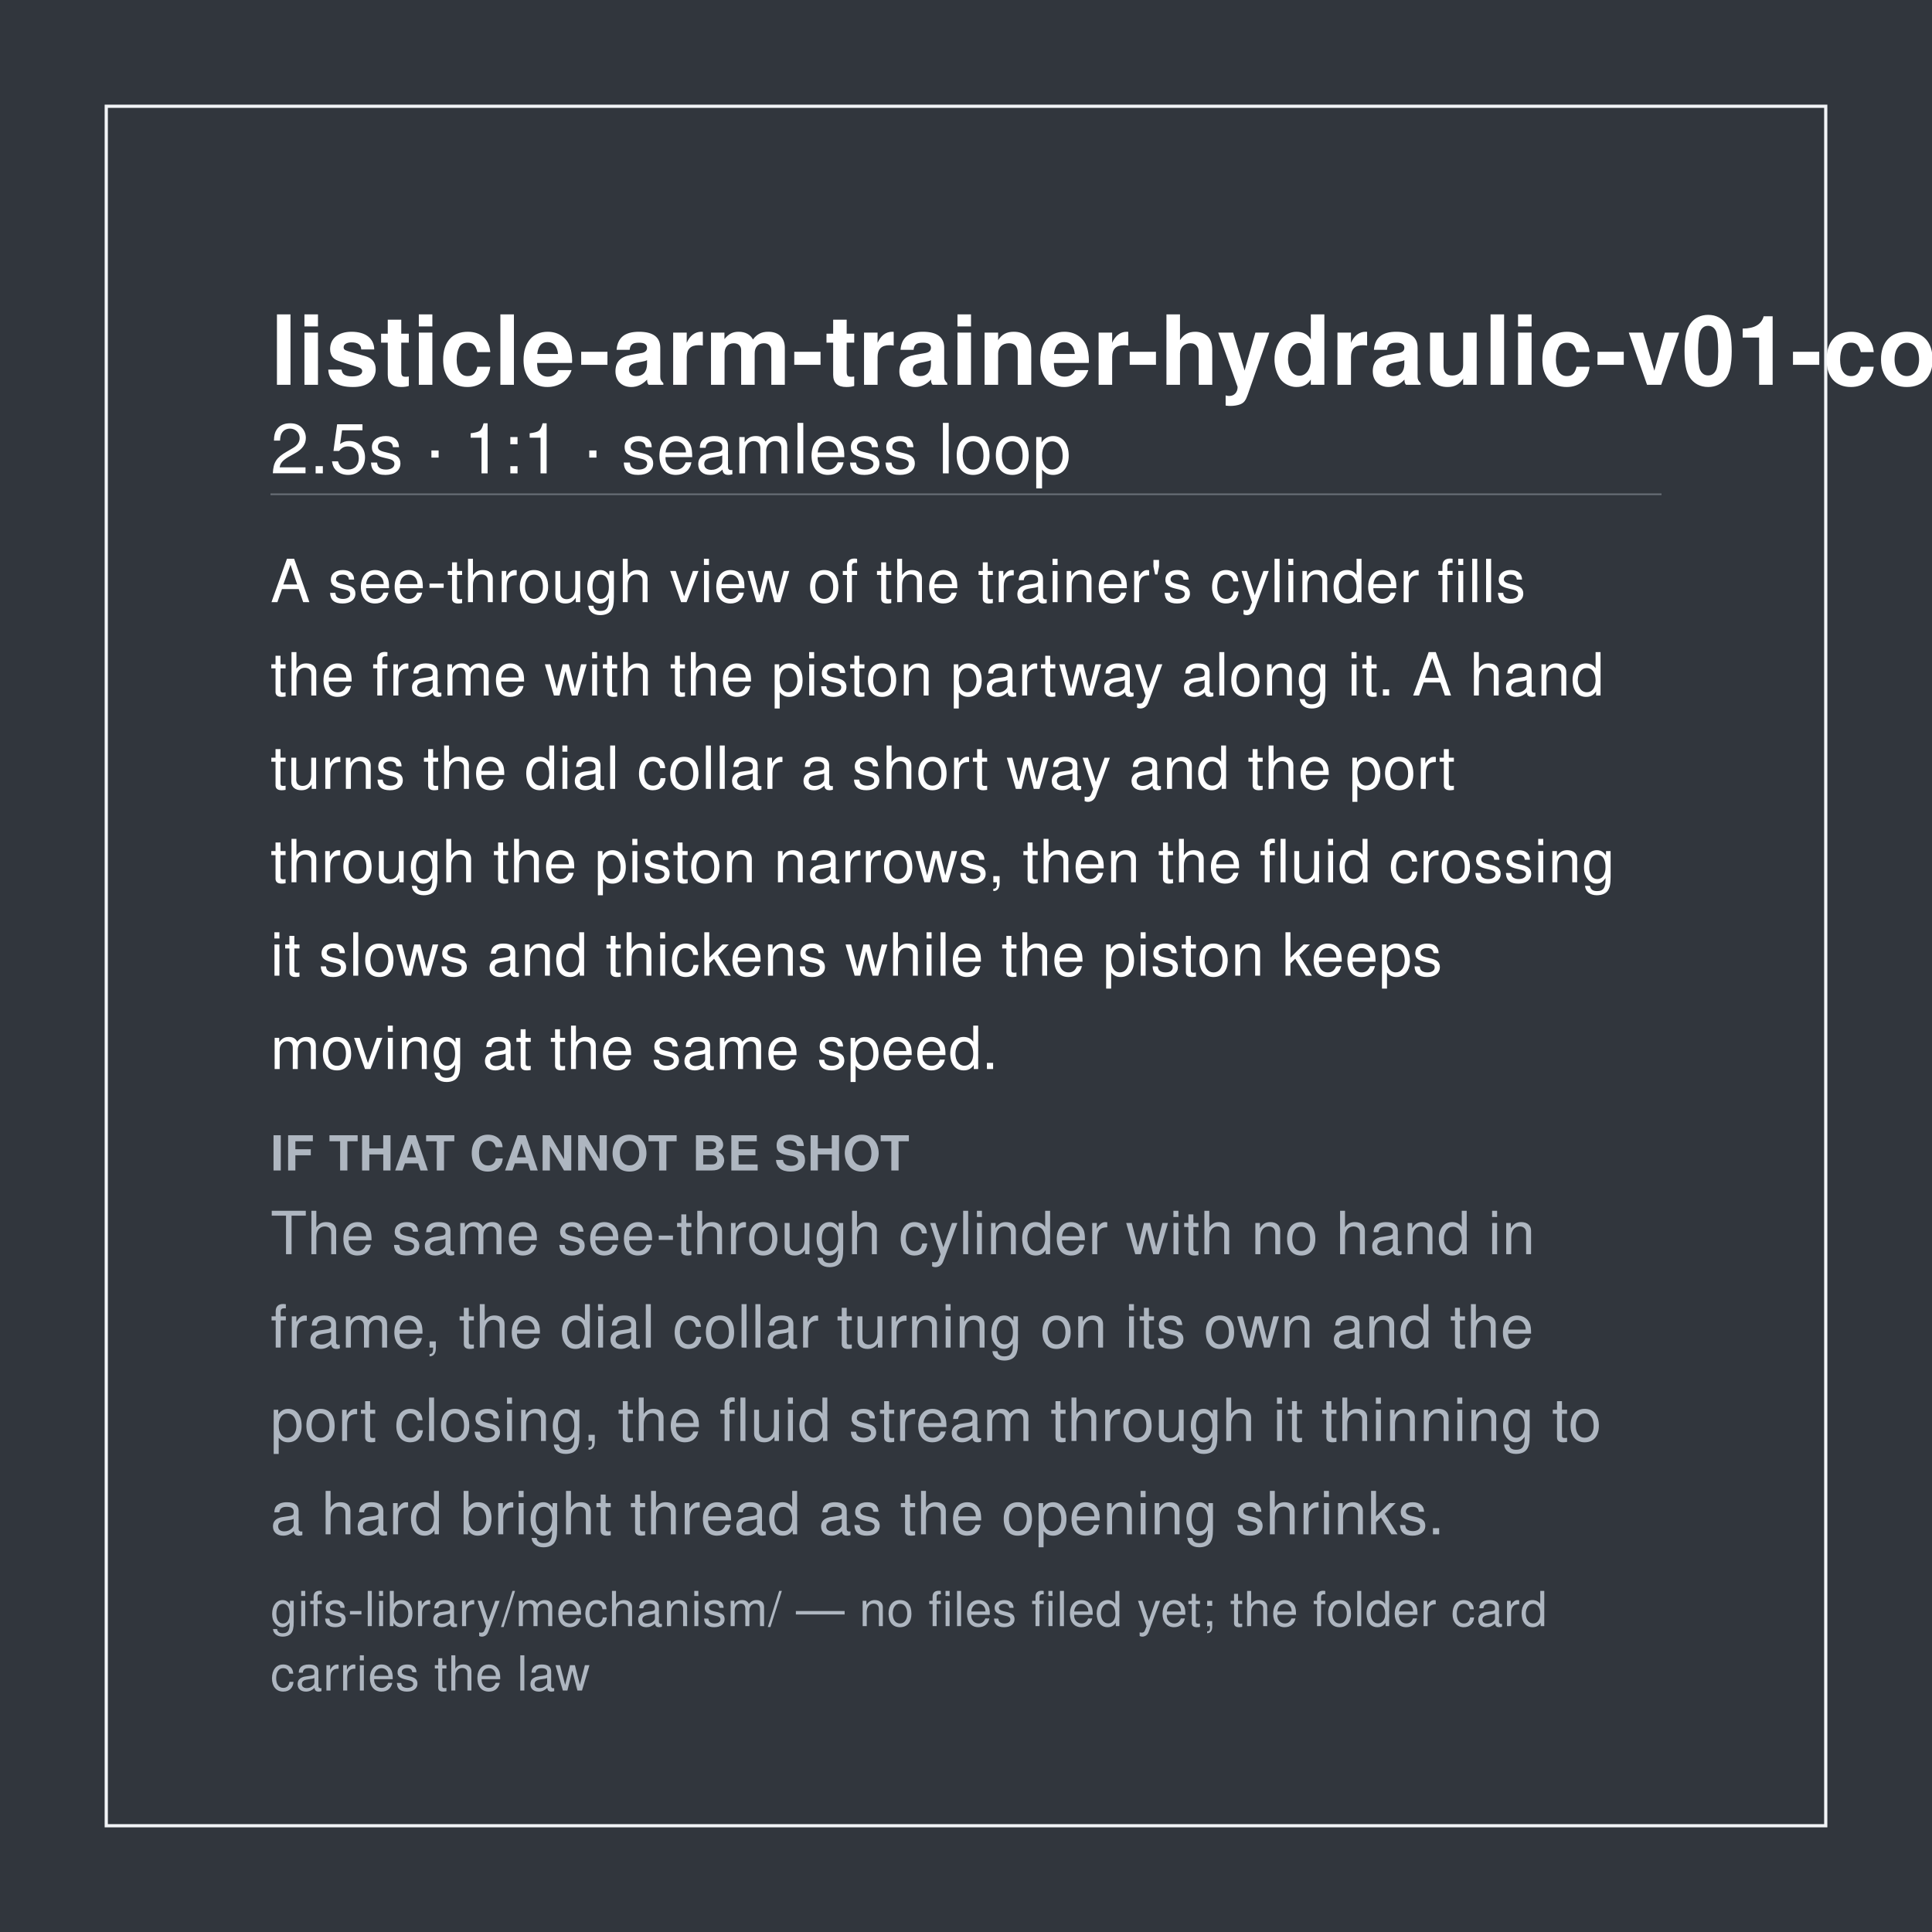
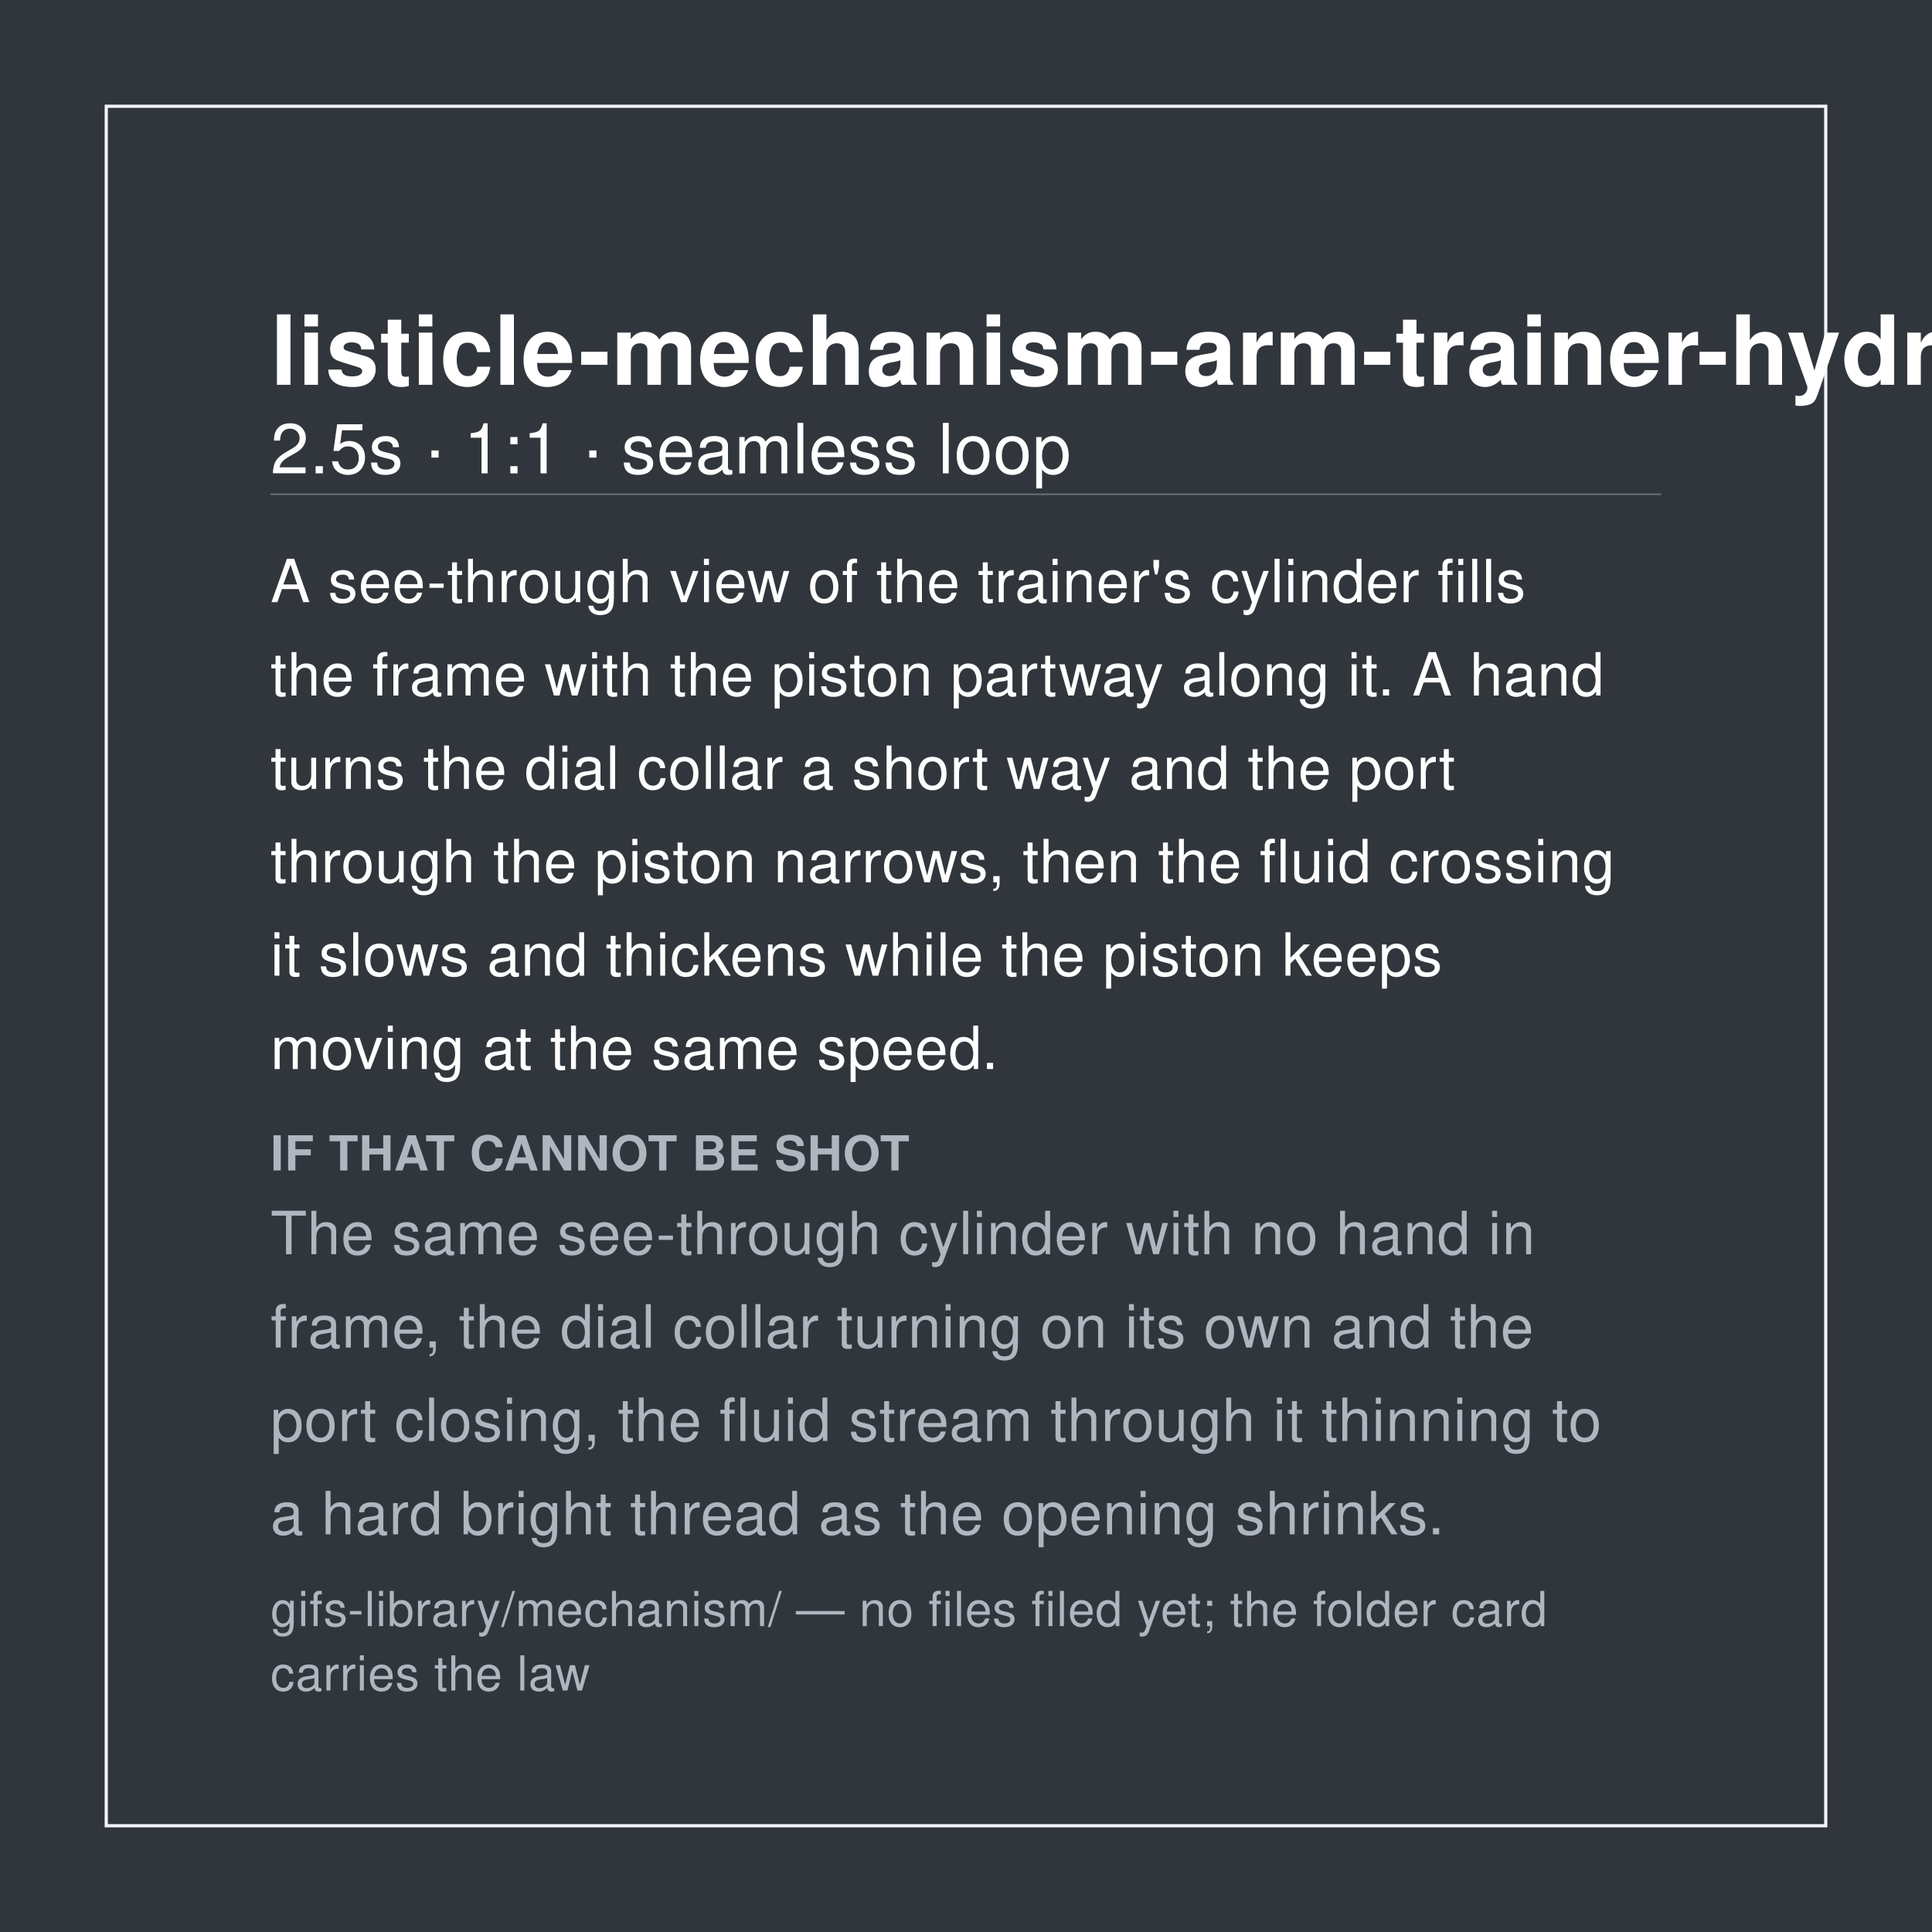
<svg xmlns="http://www.w3.org/2000/svg" width="1200" height="1200" viewBox="0 0 1200 1200">
  <rect width="1200" height="1200" fill="#31363d" />
  <rect x="66" y="66" width="1068" height="1068" fill="none" stroke="#f2f4f7" stroke-width="2" />
-   <text x="168" y="239" fill="#ffffff" font-size="60" font-family="Helvetica, Arial, sans-serif" font-weight="700" letter-spacing="0.4">listicle-arm-trainer-hydraulic-v01-content-1-items-3-image.mp4</text>
+   <text x="168" y="239" fill="#ffffff" font-size="60" font-family="Helvetica, Arial, sans-serif" font-weight="700" letter-spacing="0.4">listicle-mechanism-arm-trainer-hydraulic-v01.mp4</text>
  <text x="168" y="294" fill="#ffffff" font-size="43" font-family="Helvetica, Arial, sans-serif" font-weight="400" letter-spacing="0.4">2.5s · 1:1 · seamless loop</text>
  <line x1="168" y1="307" x2="1032" y2="307" stroke="#aeb6c0" stroke-width="1" opacity="0.45" />
  <text x="168" y="374" fill="#ffffff" font-size="37" font-family="Helvetica, Arial, sans-serif" font-weight="400" letter-spacing="0.4">A see-through view of the trainer's cylinder fills</text>
  <text x="168" y="432" fill="#ffffff" font-size="37" font-family="Helvetica, Arial, sans-serif" font-weight="400" letter-spacing="0.4">the frame with the piston partway along it. A hand</text>
  <text x="168" y="490" fill="#ffffff" font-size="37" font-family="Helvetica, Arial, sans-serif" font-weight="400" letter-spacing="0.4">turns the dial collar a short way and the port</text>
  <text x="168" y="548" fill="#ffffff" font-size="37" font-family="Helvetica, Arial, sans-serif" font-weight="400" letter-spacing="0.4">through the piston narrows, then the fluid crossing</text>
  <text x="168" y="606" fill="#ffffff" font-size="37" font-family="Helvetica, Arial, sans-serif" font-weight="400" letter-spacing="0.4">it slows and thickens while the piston keeps</text>
  <text x="168" y="664" fill="#ffffff" font-size="37" font-family="Helvetica, Arial, sans-serif" font-weight="400" letter-spacing="0.4">moving at the same speed.</text>
  <text x="168" y="727" fill="#aeb6c0" font-size="30" font-family="Helvetica, Arial, sans-serif" font-weight="700" letter-spacing="0.4">IF THAT CANNOT BE SHOT</text>
  <text x="168" y="779" fill="#aeb6c0" font-size="37" font-family="Helvetica, Arial, sans-serif" font-weight="400" letter-spacing="0.4">The same see-through cylinder with no hand in</text>
  <text x="168" y="837" fill="#aeb6c0" font-size="37" font-family="Helvetica, Arial, sans-serif" font-weight="400" letter-spacing="0.4">frame, the dial collar turning on its own and the</text>
  <text x="168" y="895" fill="#aeb6c0" font-size="37" font-family="Helvetica, Arial, sans-serif" font-weight="400" letter-spacing="0.4">port closing, the fluid stream through it thinning to</text>
  <text x="168" y="953" fill="#aeb6c0" font-size="37" font-family="Helvetica, Arial, sans-serif" font-weight="400" letter-spacing="0.4">a hard bright thread as the opening shrinks.</text>
  <text x="168" y="1010" fill="#aeb6c0" font-size="30" font-family="Helvetica, Arial, sans-serif" font-weight="400" letter-spacing="0.4">gifs-library/mechanism/ — no files filed yet; the folder card</text>
  <text x="168" y="1050" fill="#aeb6c0" font-size="30" font-family="Helvetica, Arial, sans-serif" font-weight="400" letter-spacing="0.4">carries the law</text>
</svg>
